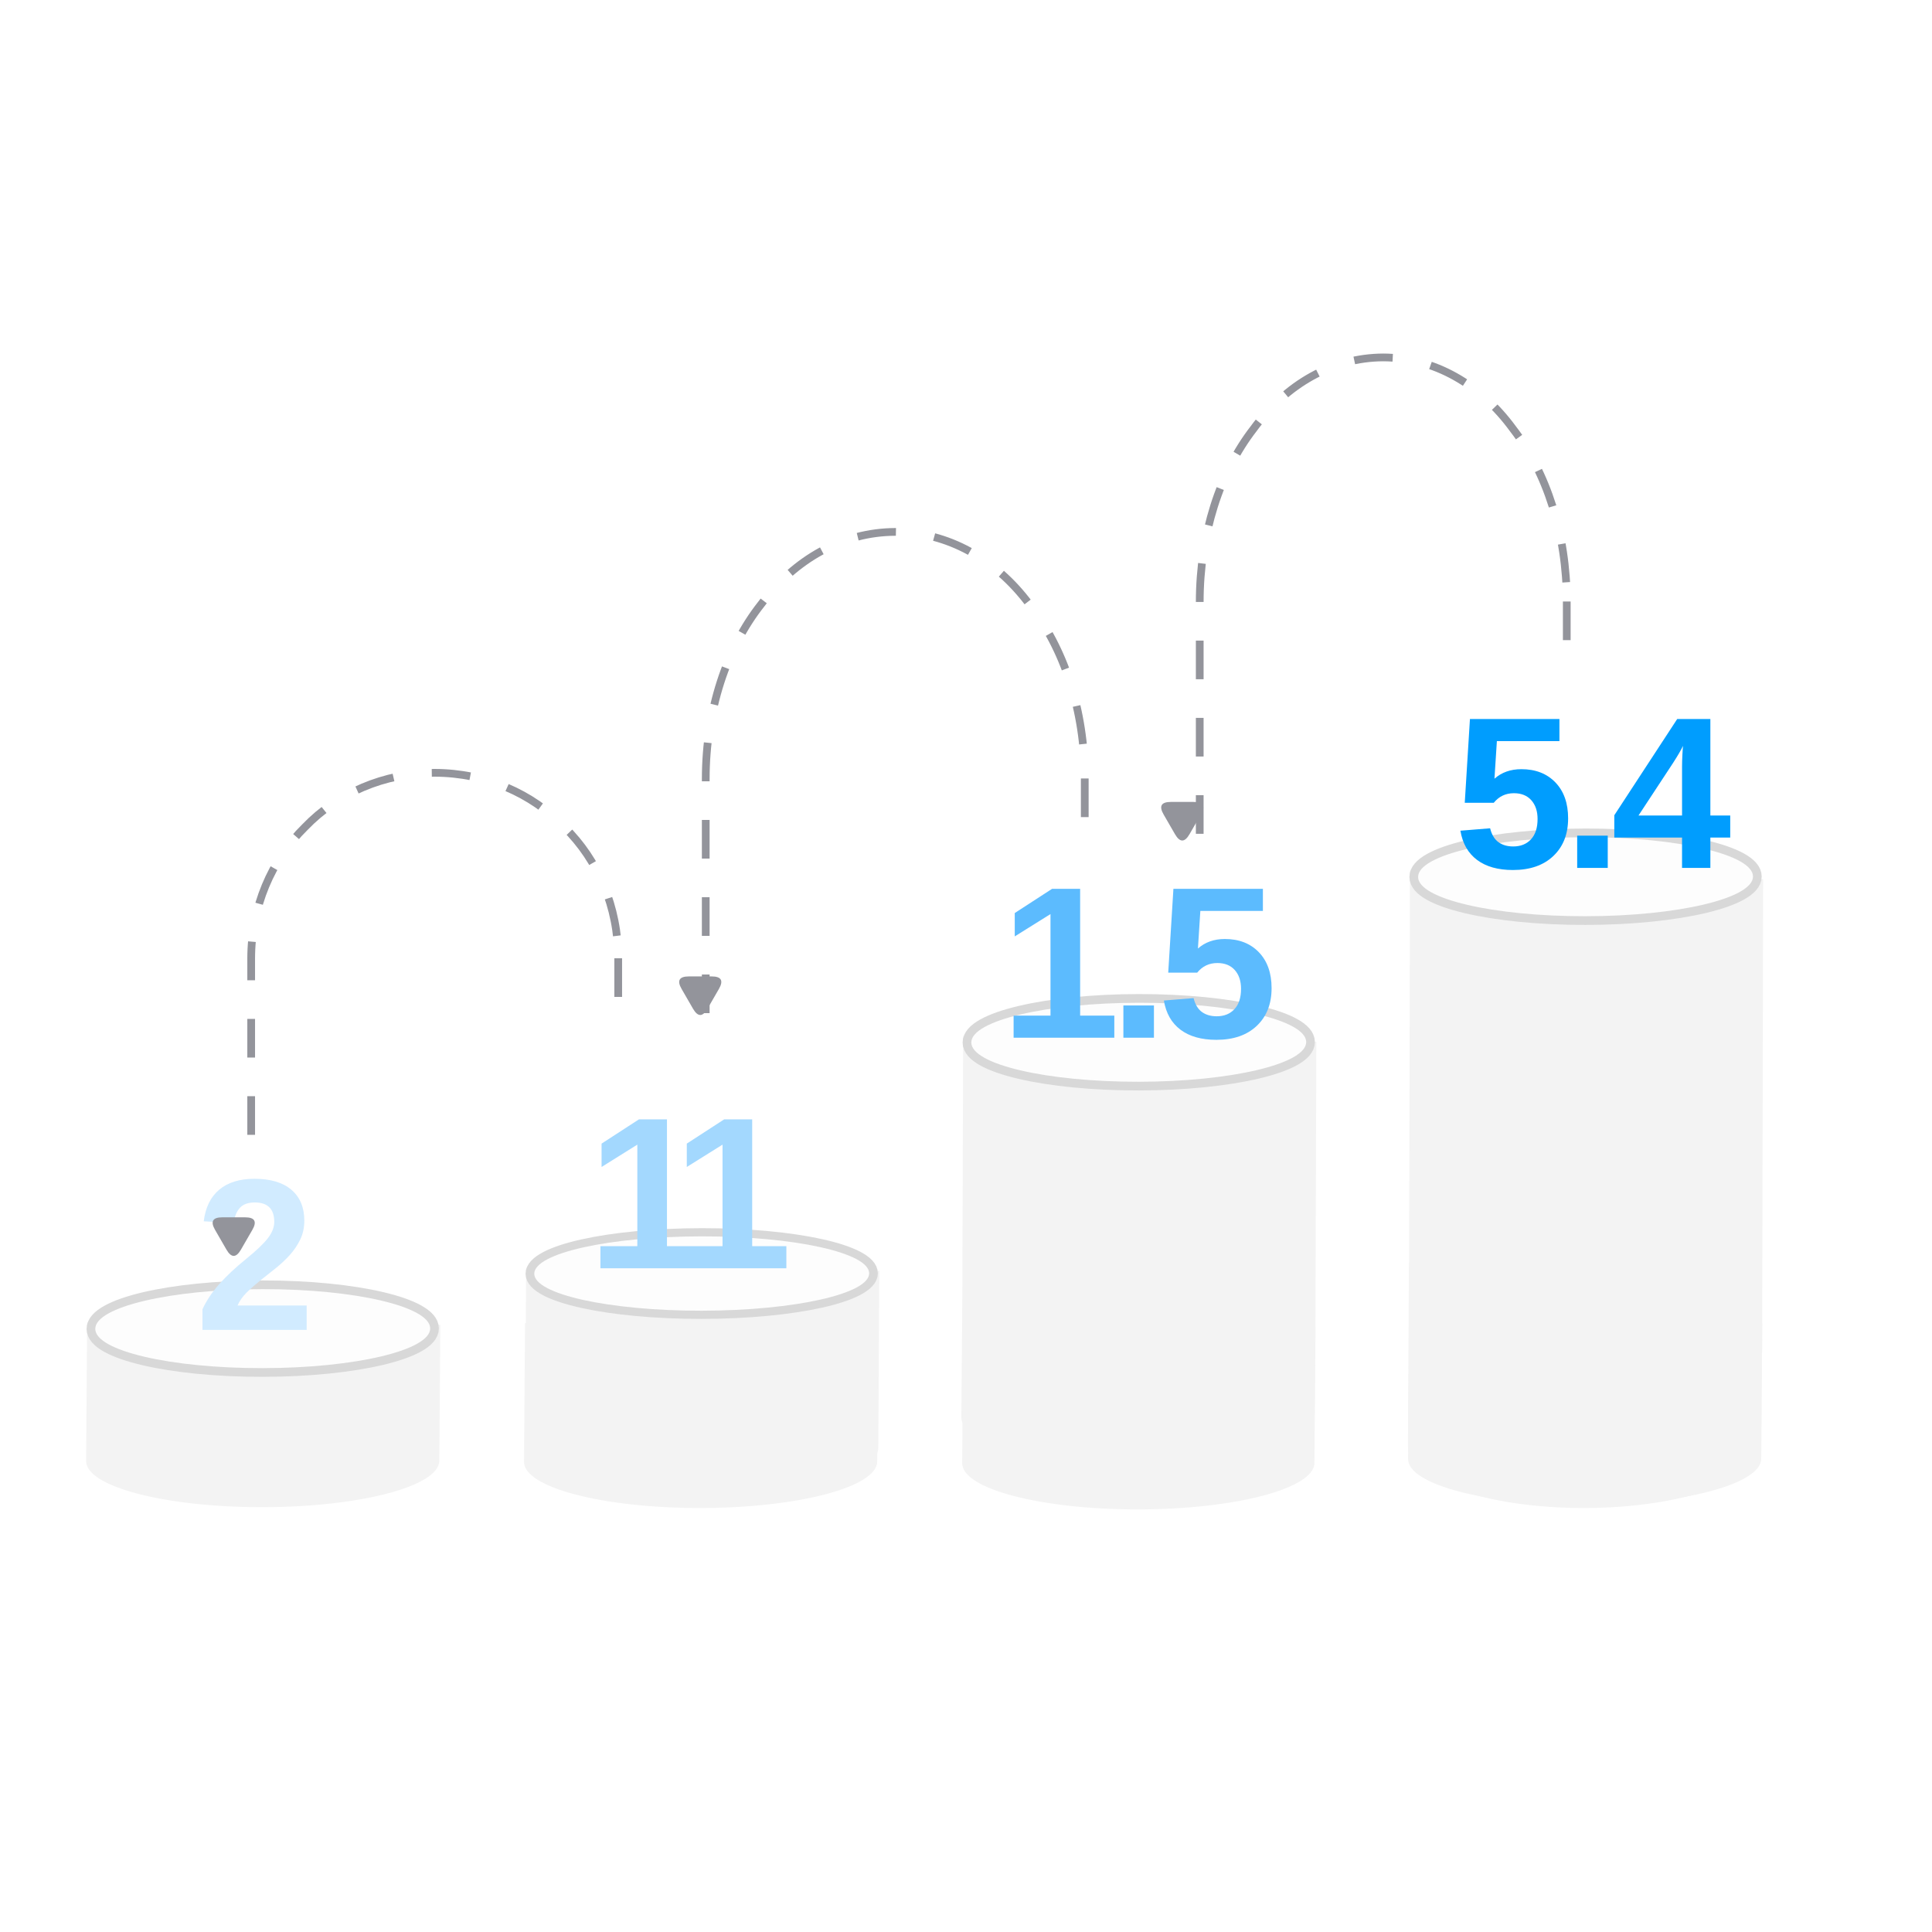
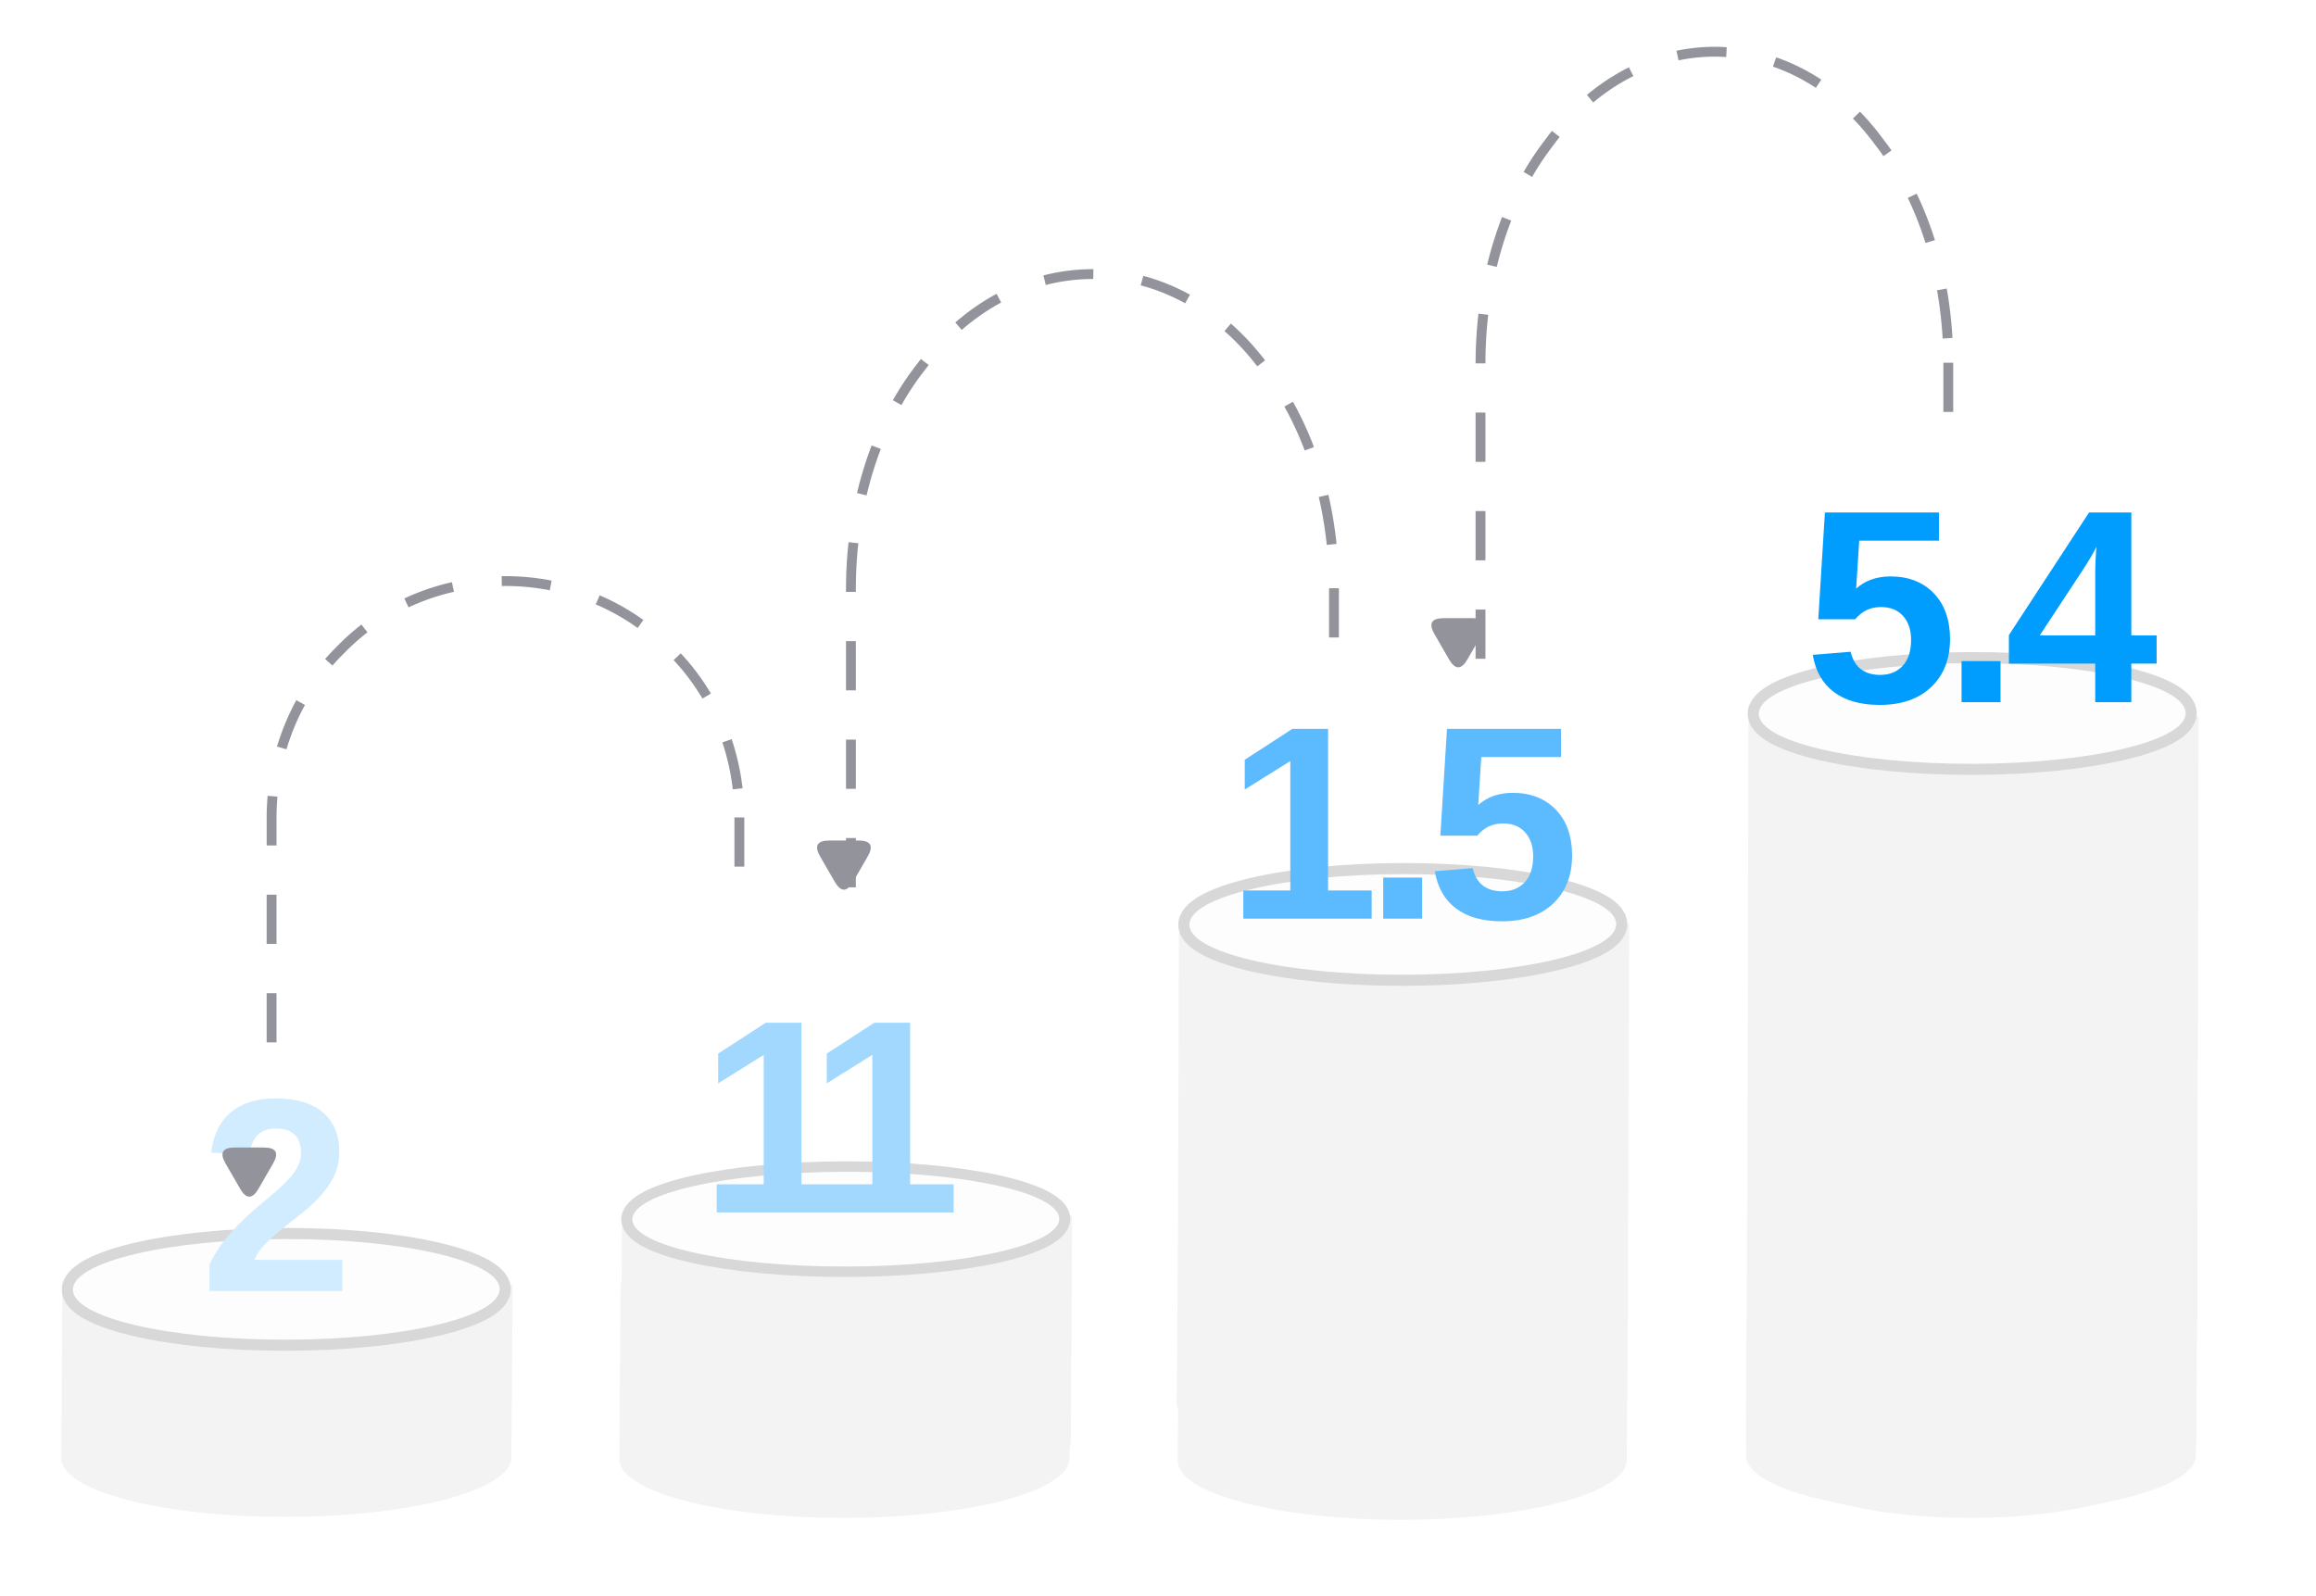
- <svg xmlns="http://www.w3.org/2000/svg" xmlns:ns1="https://boxy-svg.com" viewBox="0 0 500 500" width="500px" height="500px">
+ <svg xmlns="http://www.w3.org/2000/svg" xmlns:ns1="https://boxy-svg.com" viewBox="10 82 470 324" width="434px" height="299px">
  <defs>
    <ns1:guide x="170.632" y="610.015" angle="90" />
    <ns1:export>
      <ns1:file format="svg" />
    </ns1:export>
    <ns1:guide x="266.156" y="591.196" angle="90" />
    <ns1:guide x="316.896" y="390.357" angle="90" />
    <ns1:guide x="379.001" y="-57.685" angle="90" />
    <ns1:guide x="96.892" y="569.097" angle="90" />
    <ns1:guide x="248.999" y="339.342" angle="0" />
  </defs>
  <g transform="matrix(1, 0, 0, 1, -0.258003, -15.39811)" style="">
    <path style="fill: rgb(243, 243, 243); paint-order: fill; fill-rule: nonzero;" d="M 113.959 392.926 C 113.958 392.993 113.951 393.059 113.938 393.122 C 113.947 393.219 113.951 393.316 113.951 393.413 C 113.951 400.031 93.49 405.422 68.25 405.455 C 43.01 405.486 22.549 400.148 22.549 393.529 C 22.549 393.441 22.552 393.353 22.56 393.267 L 22.549 393.266 L 22.806 357.624 L 114.209 358.284 L 113.959 392.926 Z" />
    <rect style="fill: rgb(255, 255, 255); transform-box: fill-box; transform-origin: 50% 50%; visibility: hidden;" height="67.604" transform="matrix(1, -0.000006, 0.000006, 1, 14.86012, -19.71617)" x="28.922" y="316.397" width="42.581" />
    <ellipse style="stroke: rgb(216, 216, 216); paint-order: stroke; fill: rgb(253, 253, 253); stroke-width: 4.5px;" cx="68.25" cy="359.249" rx="43.336" ry="10.223" transform="matrix(0.999999, -0.001276, 0, 1.000001, 0, 0.087081)" />
  </g>
  <text style="fill: rgb(209, 235, 255); font-family: Arial; font-size: 56px; font-weight: 700; text-transform: capitalize; white-space: pre;" x="50.461" y="344.181">2</text>
  <g transform="matrix(1, 0, 0, 1, 98.12574, 7.48779)" style="visibility: hidden;">
    <path style="fill: rgb(243, 243, 243); paint-order: fill; fill-rule: nonzero;" transform="matrix(-0.007216, 0.999974, -0.999974, -0.007216, 478.9757, 148.2949)" d="M 198.749 363.471 H 216.57 A 17.822 45.699 0 0 1 234.392 409.17 V 409.17 A 17.822 45.699 0 0 1 216.57 454.868 H 198.749 A 0 0 0 0 1 198.749 454.868 V 363.471 A 0 0 0 0 1 198.749 363.471 Z" ns1:shape="rect 198.749 363.471 35.643 91.397 0 0 0 0 90 90 0 90 90 0 0 0 2@1e23a3a0" />
    <ellipse style="stroke: rgb(216, 216, 216); paint-order: stroke; fill: rgb(253, 253, 253); stroke-width: 4.5px;" cx="68.25" cy="354.062" rx="45.701" ry="10.223" />
  </g>
  <path style="fill: rgb(243, 243, 243); paint-order: fill; fill-rule: nonzero; stroke-width: 1;" d="M 340.186 378.105 C 340.185 378.172 340.178 378.238 340.165 378.301 C 340.174 378.398 340.178 378.495 340.178 378.592 C 340.178 385.21 319.771 390.601 294.598 390.634 C 269.424 390.665 249.017 385.327 249.017 378.708 C 249.017 378.62 249.02 378.532 249.028 378.446 L 249.017 378.445 L 249.274 342.803 L 340.436 343.463 L 340.186 378.105 Z" />
  <g transform="matrix(1, 0, 0, 0.94116, 113.353, -8.52202)" style="">
    <path style="fill: rgb(243, 243, 243); paint-order: fill; fill-rule: nonzero;" d="M 113.959 406.242 C 113.958 406.334 113.951 406.425 113.938 406.512 C 113.947 406.646 113.951 406.779 113.951 406.912 C 113.951 407.512 113.862 408.104 113.69 408.688 L 113.678 410.415 C 113.677 410.486 113.67 410.556 113.657 410.623 C 113.666 410.726 113.67 410.829 113.67 410.932 C 113.67 417.964 93.209 423.692 67.969 423.727 C 42.729 423.76 22.268 418.088 22.268 411.055 C 22.268 410.962 22.271 410.868 22.279 410.777 L 22.268 410.776 L 22.525 372.906 L 22.726 372.908 L 22.806 357.624 L 114.209 358.532 Z" />
    <ellipse style="stroke: rgb(216, 216, 216); paint-order: stroke; fill: rgb(253, 253, 253); stroke-width: 4.5px;" cx="68.25" cy="359.249" rx="43.336" ry="10.223" transform="matrix(0.999999, -0.001276, 0, 1.000001, 0, 0.087081)" />
  </g>
  <g transform="matrix(1, 0, 0, 1, 226.4579, -89.51311)" style="">
    <path style="fill: rgb(243, 243, 243); paint-order: fill; fill-rule: nonzero;" d="M 113.959 438.355 C 113.958 438.508 113.951 438.659 113.938 438.803 C 113.947 439.025 113.951 439.246 113.951 439.469 C 113.951 440.027 113.923 440.581 113.868 441.131 L 113.749 455.963 C 113.748 456.023 113.741 456.082 113.728 456.138 C 113.737 456.225 113.741 456.312 113.741 456.399 C 113.741 462.336 93.28 467.171 68.04 467.201 C 42.8 467.229 22.339 462.44 22.339 456.503 C 22.339 456.424 22.342 456.346 22.35 456.268 L 22.339 456.267 L 22.596 424.343 L 22.806 357.624 L 114.209 359.134 L 113.959 438.355 Z" />
    <ellipse style="stroke: rgb(216, 216, 216); paint-order: stroke; fill: rgb(253, 253, 253); stroke-width: 4.5px;" cx="68.25" cy="359.249" rx="43.336" ry="10.223" transform="matrix(0.999999, -0.001276, 0, 1.000001, 0, 0.087081)" />
  </g>
  <g transform="matrix(1, 0, 0, 1, 342.0881, -132.3532)" style="">
    <path style="fill: rgb(243, 243, 243); paint-order: fill; fill-rule: nonzero;" d="M 113.959 479.246 C 113.958 479.477 113.951 479.703 113.938 479.921 C 113.947 480.256 113.951 480.589 113.951 480.923 C 113.951 481.998 113.905 483.064 113.816 484.119 L 113.697 506.01 C 113.696 506.099 113.689 506.186 113.676 506.27 C 113.685 506.399 113.689 506.527 113.689 506.656 C 113.689 515.433 93.228 522.582 67.988 522.626 C 42.748 522.667 22.287 515.588 22.287 506.81 C 22.287 506.693 22.29 506.576 22.298 506.462 L 22.287 506.461 L 22.544 459.193 L 22.593 459.193 L 22.806 357.624 L 114.209 359.898 Z" />
    <ellipse style="stroke: rgb(216, 216, 216); paint-order: stroke; fill: rgb(253, 253, 253); stroke-width: 4.5px;" cx="68.25" cy="359.249" rx="43.336" ry="10.223" transform="matrix(0.999999, -0.001276, 0, 1.000001, 0, 0.087081)" />
    <path style="fill: rgb(243, 243, 243); paint-order: fill; fill-rule: nonzero; stroke-width: 1;" d="M 113.725 509.373 C 113.724 509.44 113.717 509.505 113.704 509.568 C 113.713 509.665 113.717 509.762 113.717 509.859 C 113.717 516.461 93.259 521.84 68.024 521.873 C 42.787 521.904 22.33 516.578 22.33 509.974 C 22.33 509.887 22.333 509.799 22.341 509.713 L 22.33 509.712 L 22.588 474.152 L 113.976 474.81 L 113.725 509.373 Z" />
  </g>
  <rect style="fill: rgb(255, 255, 255); stroke-width: 1; transform-origin: 74.876px 350.199px; visibility: hidden;" height="67.604" transform="matrix(1, -0.000006, 0.000006, 1, 107.7283, -52.37258)" x="43.127" y="316.397" width="63.496" />
  <text style="fill: rgb(163, 216, 254); font-family: Arial; font-size: 56px; font-weight: 700; letter-spacing: -6px; text-transform: capitalize; white-space: pre;" x="151.858" y="328.23">11</text>
  <rect style="fill: rgb(255, 255, 255); stroke-width: 1; transform-origin: 94.871px 350.199px; visibility: hidden;" height="67.604" transform="matrix(1, -0.000006, 0.000006, 1, 200.4547, -113.7649)" x="54.644" y="316.397" width="80.452" />
  <text style="fill: rgb(92, 187, 254); font-family: Arial; font-size: 56px; font-weight: 700; letter-spacing: -3px; text-transform: capitalize; white-space: pre;" x="258.788" y="268.558">1.5</text>
  <rect style="fill: rgb(255, 255, 255); stroke-width: 1; transform-origin: 94.871px 350.199px; visibility: hidden;" height="67.604" transform="matrix(1, -0.000006, 0.000006, 1, 315.6406, -156.8596)" x="54.644" y="316.397" width="80.452" />
  <text style="fill: rgb(0, 157, 254); font-family: Arial; font-size: 56px; font-weight: 700; letter-spacing: -3px; text-transform: capitalize; white-space: pre;" x="376.236" y="224.61">5.4</text>
  <text style="fill: rgb(121, 120, 123); font-family: &quot;Arial Black&quot;; font-size: 15px; text-transform: uppercase; white-space: pre;" x="45.101" y="379.136" />
  <text style="fill: rgb(121, 120, 123); font-family: &quot;Arial Black&quot;; font-size: 15px; text-transform: uppercase; white-space: pre; stroke-width: 1;" x="159.065" y="368.461" />
  <text style="fill: rgb(121, 120, 123); font-family: &quot;Arial Black&quot;; font-size: 15px; text-transform: uppercase; white-space: pre; stroke-width: 1;" x="259.359" y="335.953" />
  <text style="fill: rgb(121, 120, 123); font-family: &quot;Arial Black&quot;; font-size: 15px; text-transform: uppercase; white-space: pre; stroke-width: 1;" x="374.364" y="315.061" />
  <g transform="matrix(1, 0, 0, 1, -0.150303, -2.34715)">
    <path d="M 160.143 250.35 L 160.143 262.059 M 65.154 296.042 L 65.155 250.421 C 65.17 237.097 70.371 224.946 79.068 216.406 C 87.512 207.617 99.496 202.383 112.651 202.348 C 125.807 202.382 137.789 207.619 146.234 216.408 C 154.931 224.949 160.129 237.026 160.143 250.35" style="fill: none; stroke-dasharray: 10; stroke: rgb(147, 148, 155); stroke-width: 2px;" />
    <path d="M 87.895 59.719 Q 89.771 56.469 91.647 59.719 L 94.596 64.826 Q 96.472 68.076 92.719 68.076 L 86.823 68.076 Q 83.07 68.076 84.946 64.826 Z" ns1:shape="triangle 83.07 56.469 13.402 11.607 0.5 0.28 1@a4edf3b2" style="fill: rgb(147, 148, 155); transform-box: fill-box; transform-origin: 50% 50%;" transform="matrix(0.49998, 0.866037, -0.866037, 0.49998, 71.35409, 211.4096)" />
  </g>
  <g transform="matrix(1, 0, 0, 1, 120.5922, -64.69255)">
    <path d="M 160.143 266.155 L 160.143 281.72 M 62.052 326.892 L 62.053 266.25 C 62.068 248.539 67.439 232.387 76.42 221.035 C 85.14 209.352 97.515 202.395 111.1 202.348 C 124.686 202.393 137.059 209.355 145.78 221.037 C 154.761 232.391 160.129 248.444 160.143 266.155" style="fill: none; stroke-dasharray: 10; stroke: rgb(147, 148, 155); stroke-width: 2px;" />
    <path d="M 87.895 59.719 Q 89.771 56.469 91.647 59.719 L 94.596 64.826 Q 96.472 68.076 92.719 68.076 L 86.823 68.076 Q 83.07 68.076 84.946 64.826 Z" ns1:shape="triangle 83.07 56.469 13.402 11.607 0.5 0.28 1@a4edf3b2" style="fill: rgb(147, 148, 155); transform-box: fill-box; transform-origin: 50% 50%;" transform="matrix(0.49998, 0.866037, -0.866037, 0.49998, 71.35409, 211.4096)" />
  </g>
  <g transform="matrix(1, 0, 0, 1, 245.3342, -109.8493)">
    <path d="M 160.143 265.514 L 160.143 280.922 M 65.154 325.641 L 65.155 265.608 C 65.17 248.075 70.371 232.085 79.068 220.847 C 87.512 209.282 99.496 202.394 112.651 202.348 C 125.807 202.393 137.789 209.284 146.234 220.85 C 154.931 232.089 160.129 247.981 160.143 265.514" style="fill: none; stroke-dasharray: 10; stroke: rgb(147, 148, 155); stroke-width: 2px;" />
    <path d="M 87.895 59.719 Q 89.771 56.469 91.647 59.719 L 94.596 64.826 Q 96.472 68.076 92.719 68.076 L 86.823 68.076 Q 83.07 68.076 84.946 64.826 Z" ns1:shape="triangle 83.07 56.469 13.402 11.607 0.5 0.28 1@a4edf3b2" style="fill: rgb(147, 148, 155); transform-box: fill-box; transform-origin: 50% 50%;" transform="matrix(0.49998, 0.866037, -0.866037, 0.49998, 71.35409, 211.4096)" />
  </g>
</svg>
